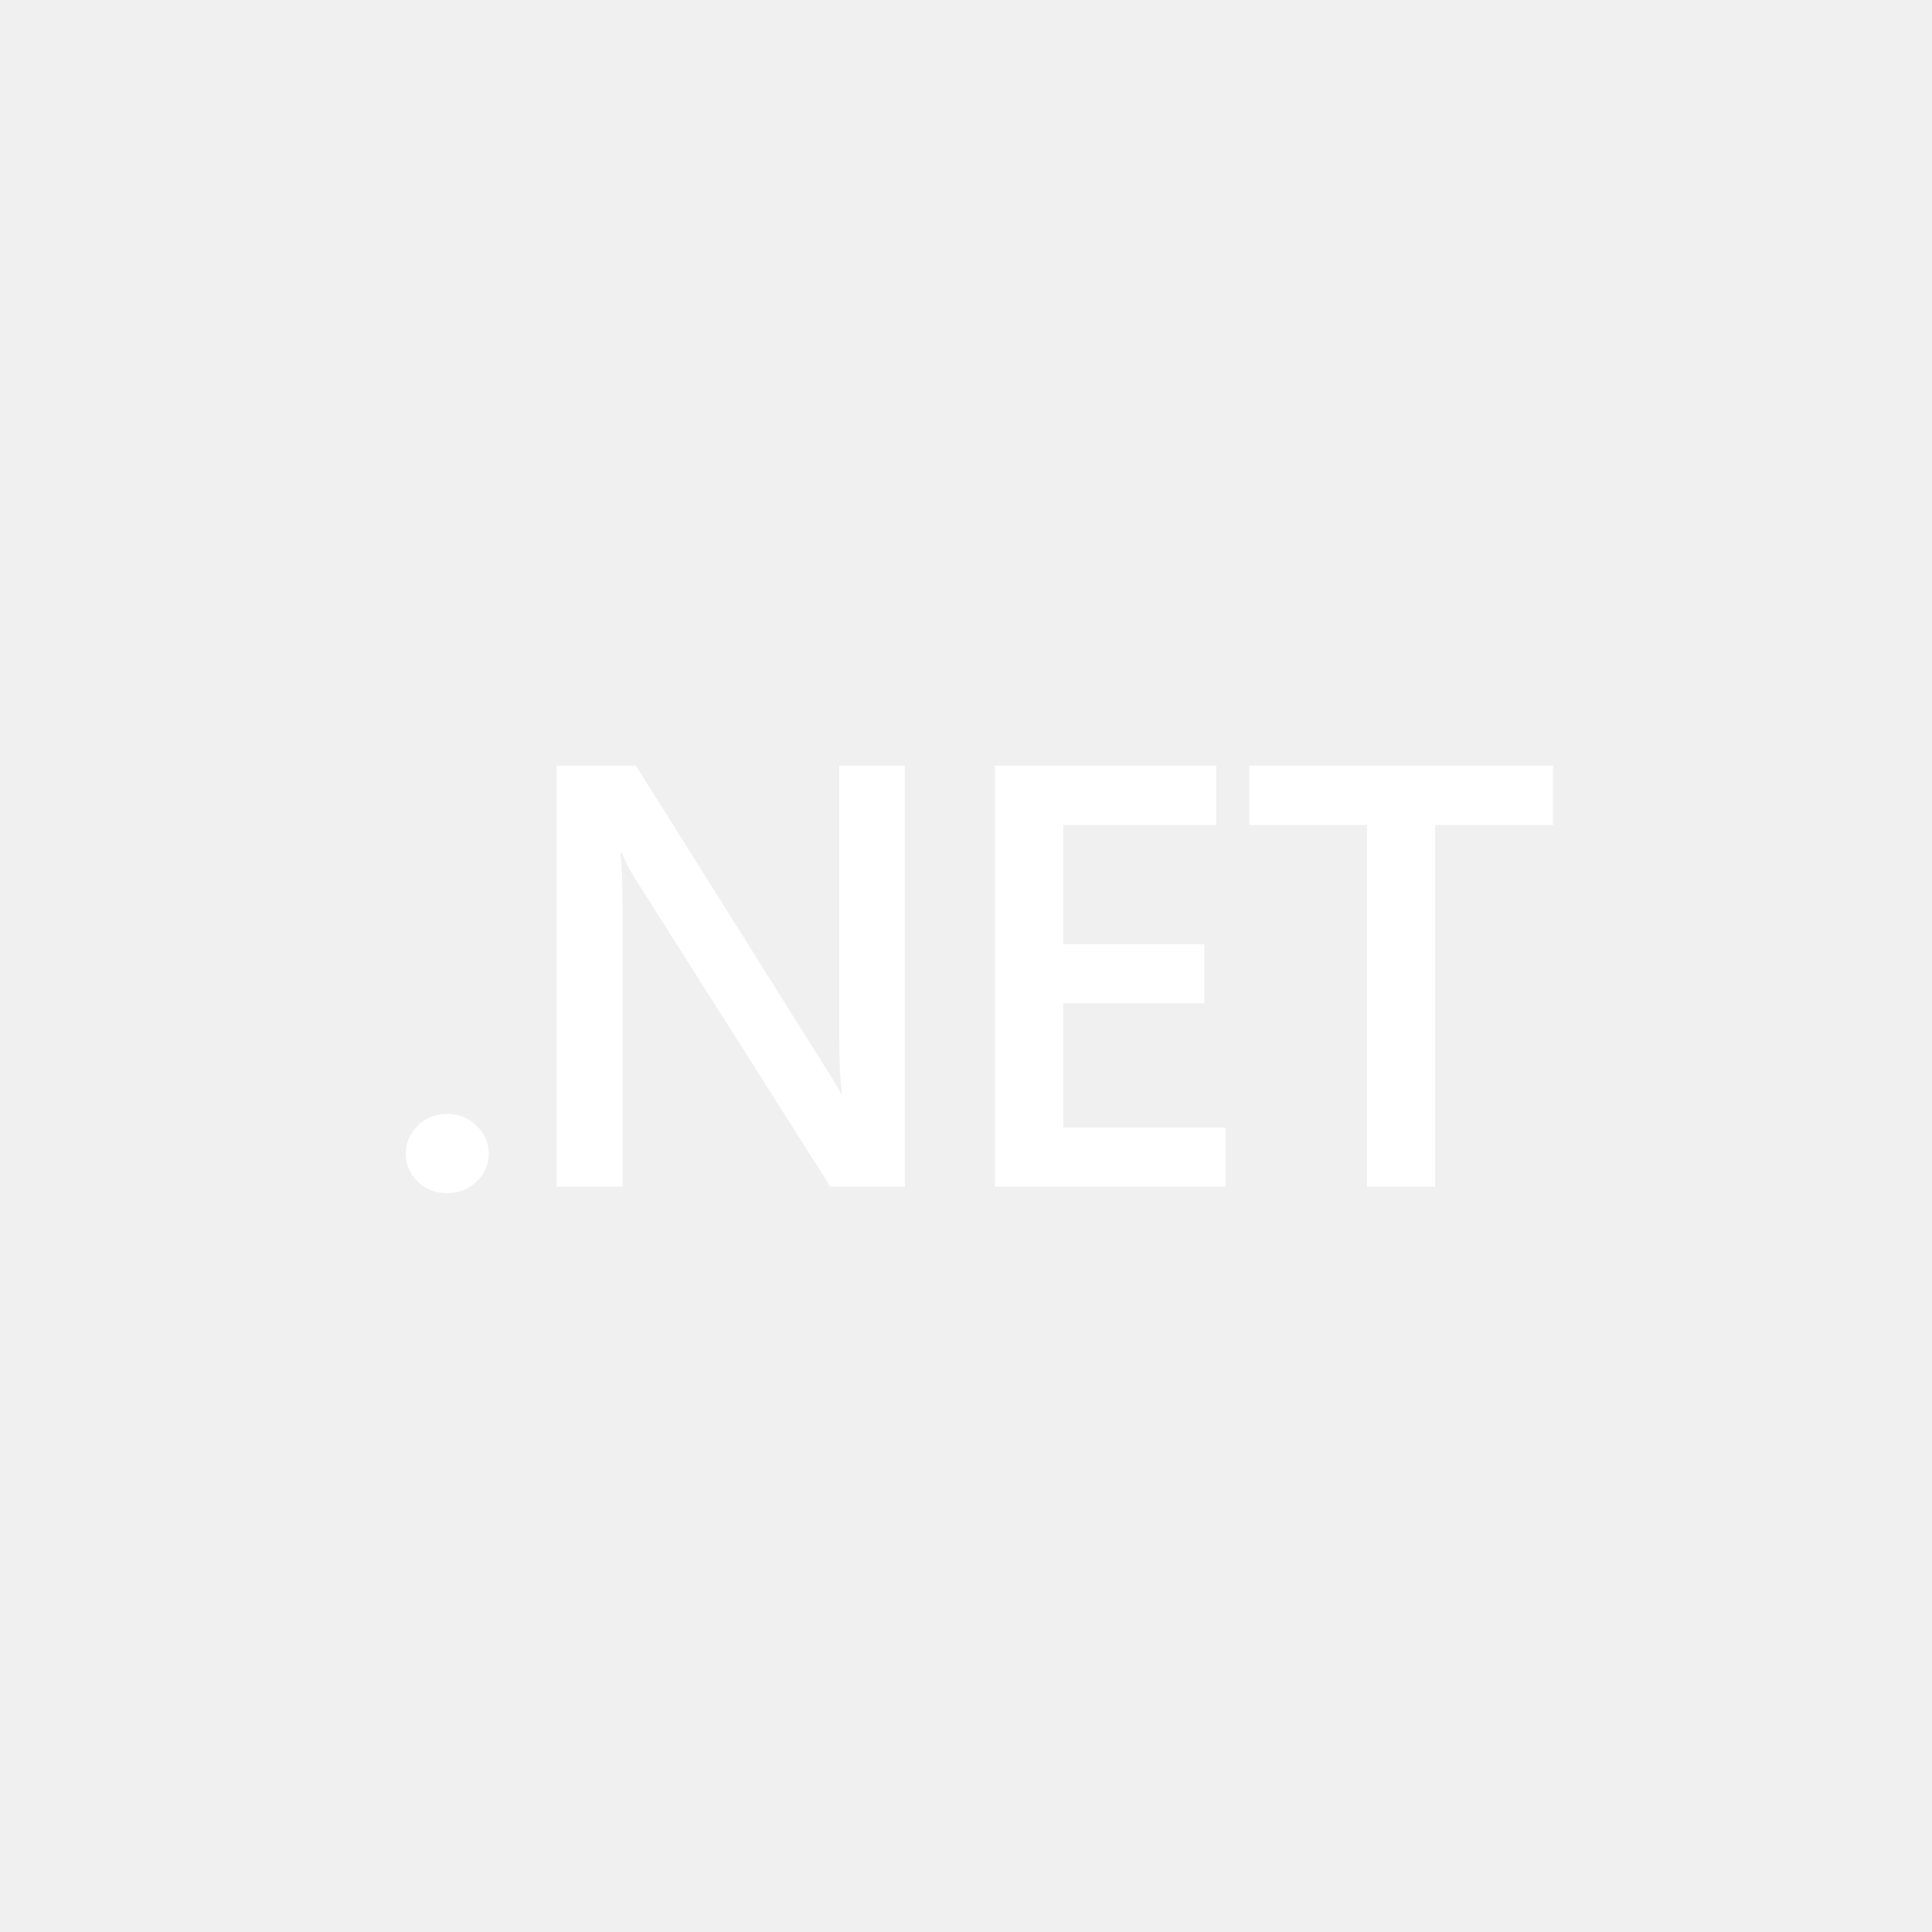
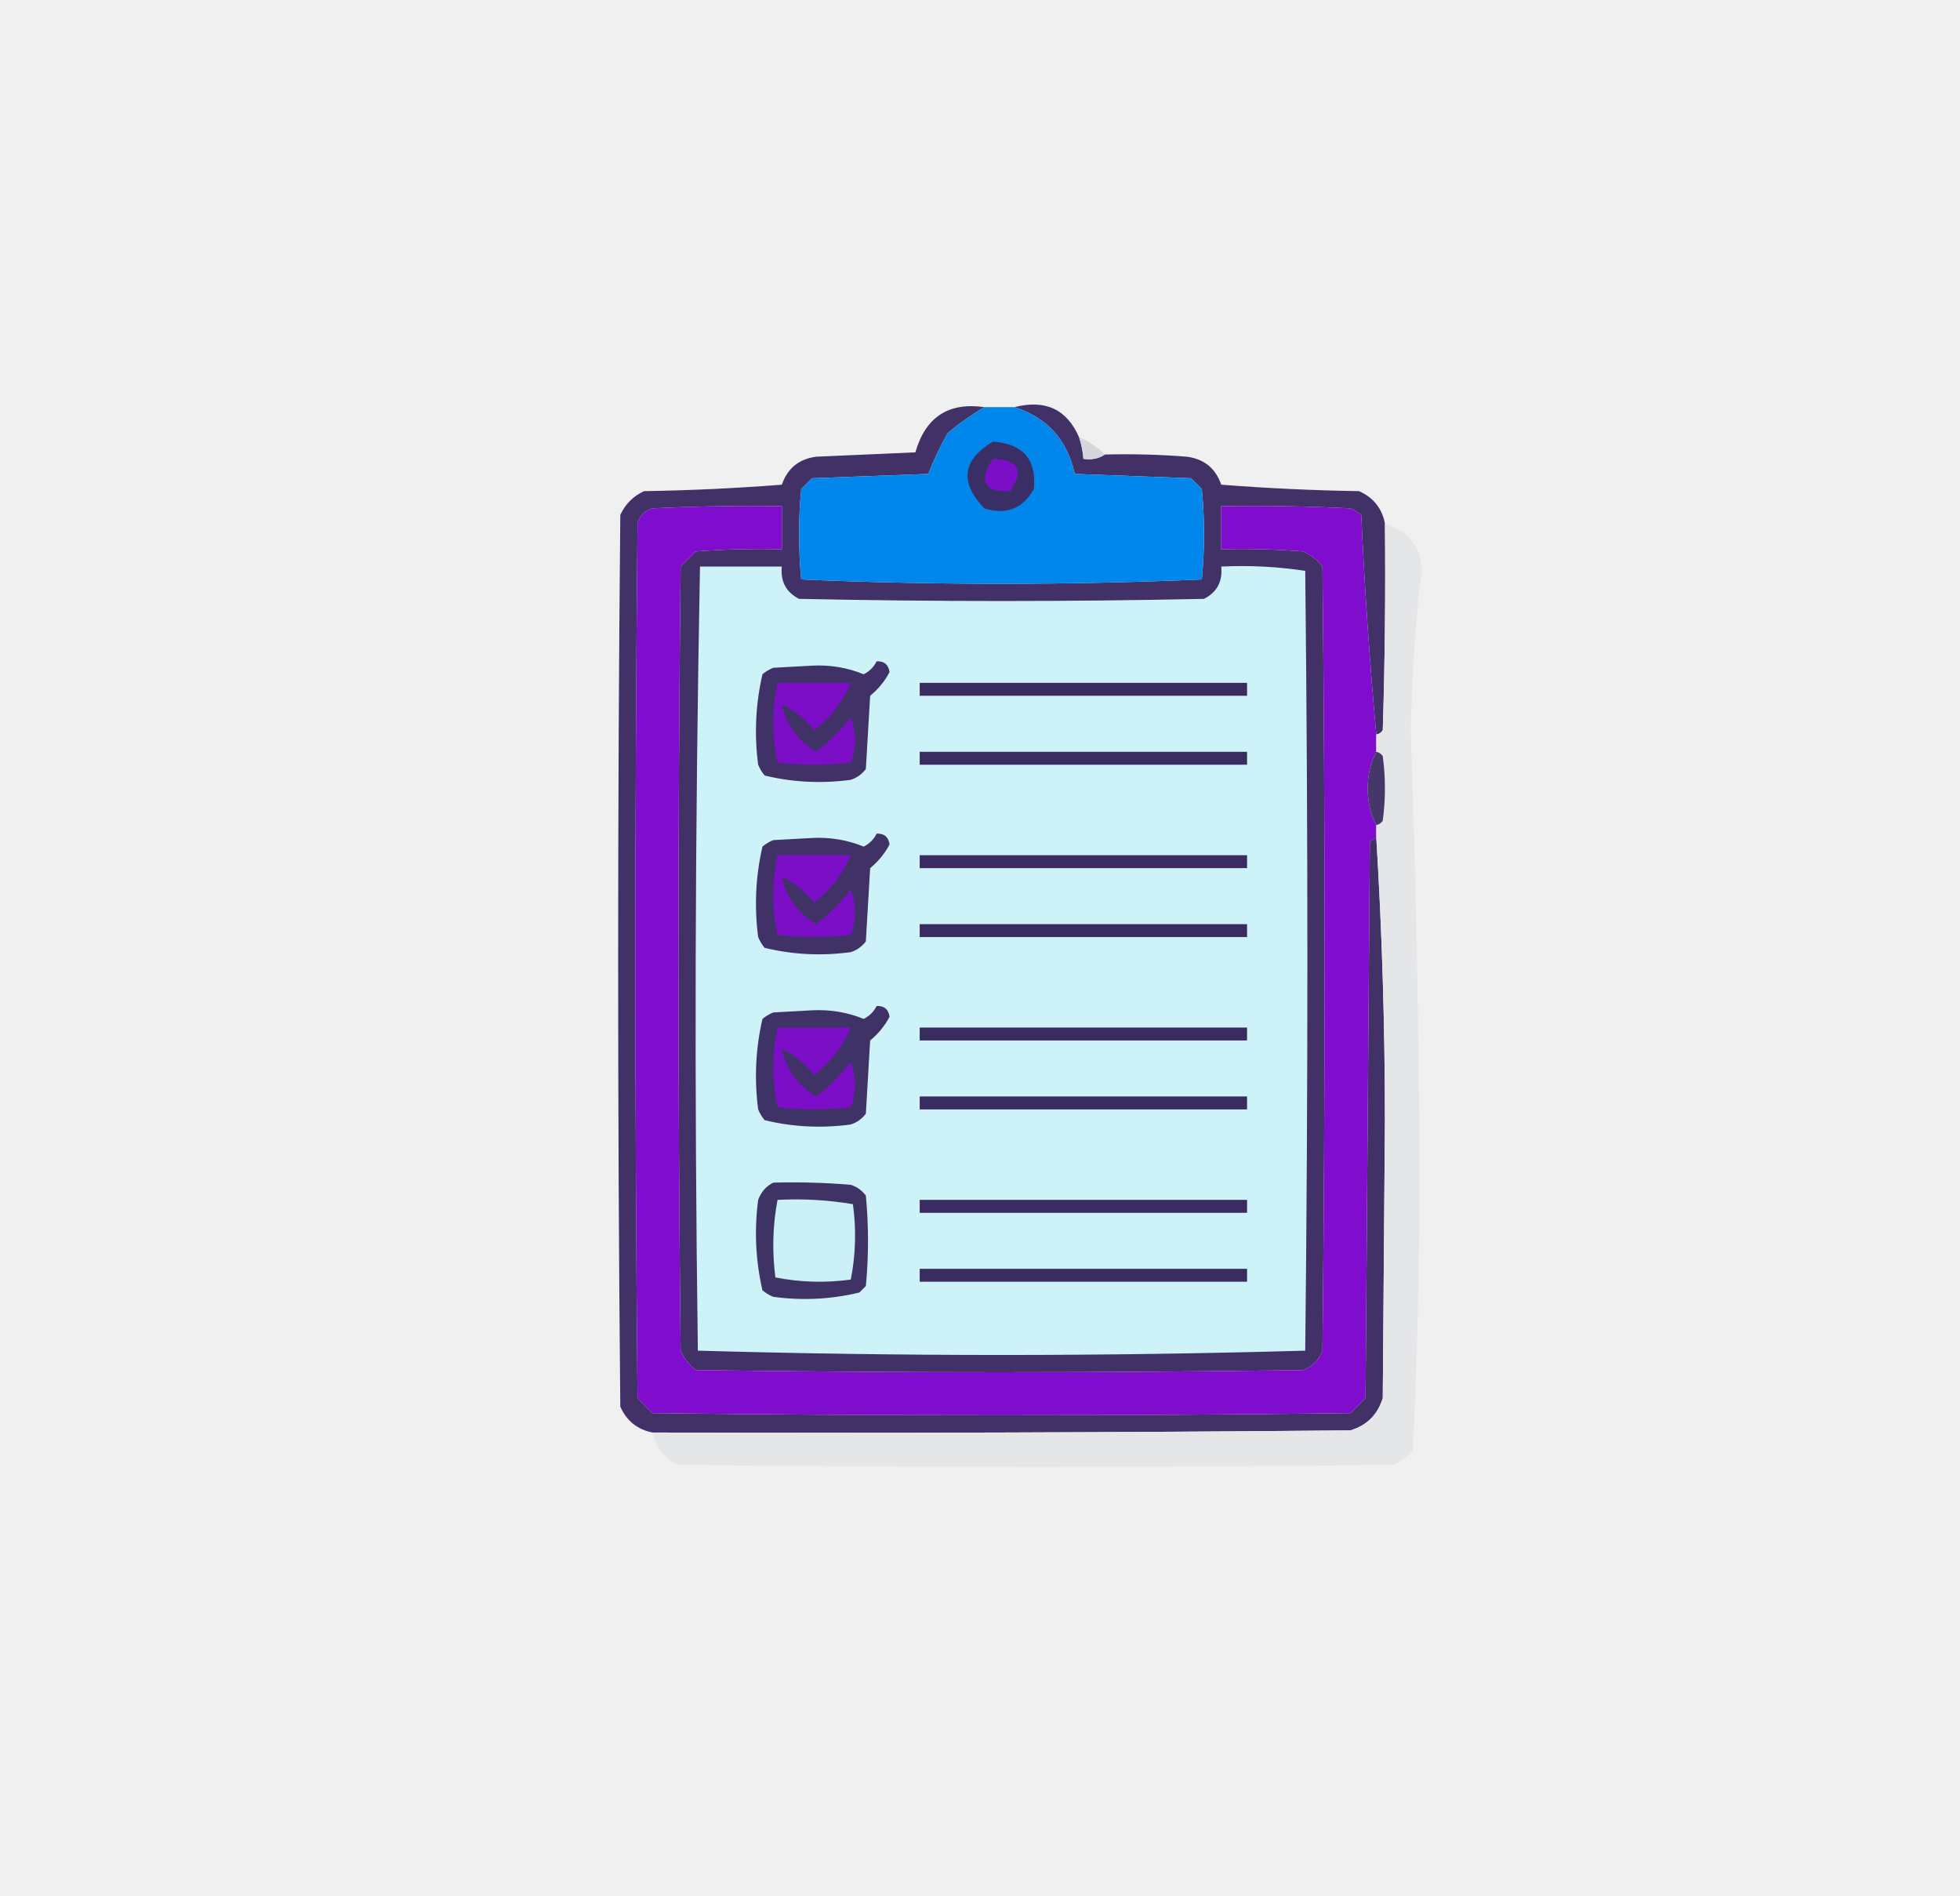
- <svg xmlns="http://www.w3.org/2000/svg" width="456" height="456" viewBox="0 0 456 456" version="1.1" xml:space="preserve" style="fill-rule:evenodd;clip-rule:evenodd;stroke-linejoin:round;stroke-miterlimit:2;">
-   <path d="m 105.5,281.609 c -2.703,0 -5.001,-0.9 -6.893,-2.702 -1.892,-1.848 -2.838,-4.042 -2.838,-6.582 0,-2.587 0.946,-4.804 2.838,-6.652 1.892,-1.848 4.19,-2.772 6.893,-2.772 2.748,0 5.068,0.924 6.96,2.772 1.937,1.848 2.906,4.064 2.906,6.652 0,2.54 -0.968,4.734 -2.906,6.582 -1.892,1.802 -4.212,2.702 -6.96,2.702 z" style="fill:#ffffff;fill-rule:nonzero;stroke-width:0.838" />
-   <path d="M 213.561,280.084 H 195.99 L 149.7,207.054 c -1.171,-1.848 -2.14,-3.765 -2.906,-5.751 h -0.406 c 0.361,2.125 0.541,6.675 0.541,13.65 v 65.132 h -15.543 v -99.36 h 18.719 l 44.737,71.298 c 1.892,2.957 3.109,4.989 3.649,6.098 h 0.27 c -0.45,-2.632 -0.676,-7.09 -0.676,-13.373 v -64.023 h 15.476 z" style="fill:#ffffff;fill-rule:nonzero;stroke-width:0.838" />
-   <path d="m 289.251,280.084 h -54.401 v -99.36 h 52.238 v 13.997 h -36.154 v 28.131 h 33.316 v 13.927 h -33.316 v 29.378 h 38.316 z" style="fill:#ffffff;fill-rule:nonzero;stroke-width:0.838" />
-   <path d="M 366.565,194.721 H 338.722 v 85.363 h -16.084 v -85.363 h -27.775 v -13.997 h 71.701 z" style="fill:#ffffff;fill-rule:nonzero;stroke-width:0.838" />
+ <svg xmlns="http://www.w3.org/2000/svg" version="1.1" width="455px" height="440px" style="shape-rendering:geometricPrecision; text-rendering:geometricPrecision; image-rendering:optimizeQuality; fill-rule:evenodd; clip-rule:evenodd">
+   <g>
+     <path style="opacity:0.991" fill="#402f66" d="M 228.5,94.5 C 225.569,96.248 222.736,98.248 220,100.5C 218.277,103.551 216.777,106.718 215.5,110C 206.5,110.333 197.5,110.667 188.5,111C 187.667,111.833 186.833,112.667 186,113.5C 185.333,120.5 185.333,127.5 186,134.5C 201.427,135.163 216.927,135.496 232.5,135.5C 248.073,135.496 263.573,135.163 279,134.5C 279.667,127.5 279.667,120.5 279,113.5C 278.167,112.667 277.333,111.833 276.5,111C 267.5,110.667 258.5,110.333 249.5,110C 247.758,102.096 243.092,96.929 235.5,94.5C 242.673,92.666 247.673,94.999 250.5,101.5C 251.038,103.117 251.371,104.784 251.5,106.5C 253.415,106.784 255.081,106.451 256.5,105.5C 262.842,105.334 269.175,105.5 275.5,106C 279.524,106.526 282.191,108.693 283.5,112.5C 294.151,113.332 304.818,113.832 315.5,114C 318.817,115.48 320.817,117.98 321.5,121.5C 321.667,137.503 321.5,153.503 321,169.5C 320.617,170.056 320.117,170.389 319.5,170.5C 317.966,153.773 316.8,136.773 316,119.5C 315.25,118.874 314.416,118.374 313.5,118C 303.506,117.5 293.506,117.334 283.5,117.5C 283.5,120.833 283.5,124.167 283.5,127.5C 289.842,127.334 296.175,127.5 302.5,128C 304.286,128.785 305.786,129.951 307,131.5C 307.667,192.167 307.667,252.833 307,313.5C 306.167,315.667 304.667,317.167 302.5,318C 255.5,318.667 208.5,318.667 161.5,318C 159.951,316.786 158.785,315.286 158,313.5C 157.333,252.833 157.333,192.167 158,131.5C 159.167,130.333 160.333,129.167 161.5,128C 168.158,127.5 174.825,127.334 181.5,127.5C 181.5,124.167 181.5,120.833 181.5,117.5C 171.494,117.334 161.494,117.5 151.5,118C 149.667,118.5 148.5,119.667 148,121.5C 147.333,189.167 147.333,256.833 148,324.5C 149.167,325.667 150.333,326.833 151.5,328C 205.5,328.667 259.5,328.667 313.5,328C 314.667,326.833 315.833,325.667 317,324.5C 317.333,281.5 317.667,238.5 318,195.5C 318.383,194.944 318.883,194.611 319.5,194.5C 320.823,216.117 321.489,237.951 321.5,260C 321.333,281.5 321.167,303 321,324.5C 319.833,328.333 317.333,330.833 313.5,332C 259.501,332.5 205.501,332.667 151.5,332.5C 147.98,331.817 145.48,329.817 144,326.5C 143.333,257.5 143.333,188.5 144,119.5C 145.167,117 147,115.167 149.5,114C 160.182,113.832 170.849,113.332 181.5,112.5C 182.809,108.693 185.476,106.526 189.5,106C 197.167,105.667 204.833,105.333 212.5,105C 214.838,96.815 220.171,93.315 228.5,94.5 Z" />
+   </g>
+   <g>
+     <path style="opacity:1" fill="#0187ec" d="M 228.5,94.5 C 230.833,94.5 233.167,94.5 235.5,94.5C 243.092,96.929 247.758,102.096 249.5,110C 258.5,110.333 267.5,110.667 276.5,111C 277.333,111.833 278.167,112.667 279,113.5C 279.667,120.5 279.667,127.5 279,134.5C 263.573,135.163 248.073,135.496 232.5,135.5C 216.927,135.496 201.427,135.163 186,134.5C 185.333,127.5 185.333,120.5 186,113.5C 186.833,112.667 187.667,111.833 188.5,111C 197.5,110.667 206.5,110.333 215.5,110C 216.777,106.718 218.277,103.551 220,100.5C 222.736,98.248 225.569,96.248 228.5,94.5 Z" />
+   </g>
+   <g>
+     <path style="opacity:0.967" fill="#d6d5db" d="M 250.5,101.5 C 252.754,102.415 254.754,103.748 256.5,105.5C 255.081,106.451 253.415,106.784 251.5,106.5C 251.371,104.784 251.038,103.117 250.5,101.5 Z" />
+   </g>
+   <g>
+     <path style="opacity:1" fill="#392f66" d="M 230.5,102.5 C 237.514,103.005 240.68,106.672 240,113.5C 237.459,118.069 233.625,119.569 228.5,118C 222.706,111.94 223.372,106.774 230.5,102.5 Z" />
+   </g>
+   <g>
+     <path style="opacity:1" fill="#7c0ec7" d="M 230.5,106.5 C 236.488,106.664 237.821,109.164 234.5,114C 228.413,114.205 227.079,111.705 230.5,106.5 Z" />
+   </g>
+   <g>
+     <path style="opacity:1" fill="#800ccd" d="M 319.5,170.5 C 319.5,171.833 319.5,173.167 319.5,174.5C 318.186,176.915 317.519,179.748 317.5,183C 317.519,186.252 318.186,189.085 319.5,191.5C 319.5,192.5 319.5,193.5 319.5,194.5C 318.883,194.611 318.383,194.944 318,195.5C 317.667,238.5 317.333,281.5 317,324.5C 315.833,325.667 314.667,326.833 313.5,328C 259.5,328.667 205.5,328.667 151.5,328C 150.333,326.833 149.167,325.667 148,324.5C 147.333,256.833 147.333,189.167 148,121.5C 148.5,119.667 149.667,118.5 151.5,118C 161.494,117.5 171.494,117.334 181.5,117.5C 181.5,120.833 181.5,124.167 181.5,127.5C 174.825,127.334 168.158,127.5 161.5,128C 160.333,129.167 159.167,130.333 158,131.5C 157.333,192.167 157.333,252.833 158,313.5C 158.785,315.286 159.951,316.786 161.5,318C 208.5,318.667 255.5,318.667 302.5,318C 304.667,317.167 306.167,315.667 307,313.5C 307.667,252.833 307.667,192.167 307,131.5C 305.786,129.951 304.286,128.785 302.5,128C 296.175,127.5 289.842,127.334 283.5,127.5C 283.5,124.167 283.5,120.833 283.5,117.5C 293.506,117.334 303.506,117.5 313.5,118C 314.416,118.374 315.25,118.874 316,119.5C 316.8,136.773 317.966,153.773 319.5,170.5 Z" />
+   </g>
+   <g>
+     <path style="opacity:0.963" fill="#e5e6e7" d="M 321.5,121.5 C 328.563,123.95 331.23,128.95 329.5,136.5C 328.418,147.472 327.751,158.472 327.5,169.5C 328.606,200.989 329.273,232.489 329.5,264C 329.658,288.252 329.158,312.419 328,336.5C 326.786,338.049 325.286,339.215 323.5,340C 268.167,340.667 212.833,340.667 157.5,340C 154.183,338.52 152.183,336.02 151.5,332.5C 205.501,332.667 259.501,332.5 313.5,332C 317.333,330.833 319.833,328.333 321,324.5C 321.167,303 321.333,281.5 321.5,260C 321.489,237.951 320.823,216.117 319.5,194.5C 319.5,193.5 319.5,192.5 319.5,191.5C 320.117,191.389 320.617,191.056 321,190.5C 321.667,185.5 321.667,180.5 321,175.5C 320.617,174.944 320.117,174.611 319.5,174.5C 319.5,173.167 319.5,171.833 319.5,170.5C 320.117,170.389 320.617,170.056 321,169.5C 321.5,153.503 321.667,137.503 321.5,121.5 Z" />
+   </g>
+   <g>
+     <path style="opacity:1" fill="#cdf2f8" d="M 162.5,131.5 C 168.833,131.5 175.167,131.5 181.5,131.5C 181.146,134.961 182.479,137.461 185.5,139C 216.833,139.667 248.167,139.667 279.5,139C 282.521,137.461 283.854,134.961 283.5,131.5C 290.09,131.189 296.59,131.522 303,132.5C 303.667,192.833 303.667,253.167 303,313.5C 279.571,314.164 256.071,314.498 232.5,314.5C 208.929,314.498 185.429,314.164 162,313.5C 161.171,252.763 161.338,192.096 162.5,131.5 Z" />
+   </g>
+   <g>
+     <path style="opacity:1" fill="#403266" d="M 203.5,153.5 C 205.252,153.418 206.252,154.251 206.5,156C 205.392,158.112 203.892,159.946 202,161.5C 201.667,167.167 201.333,172.833 201,178.5C 200.097,179.701 198.931,180.535 197.5,181C 190.724,181.92 184.057,181.586 177.5,180C 176.874,179.25 176.374,178.416 176,177.5C 175.076,170.392 175.409,163.392 177,156.5C 177.75,155.874 178.584,155.374 179.5,155C 182.5,154.833 185.5,154.667 188.5,154.5C 192.691,154.284 196.691,154.95 200.5,156.5C 201.855,155.812 202.855,154.812 203.5,153.5 Z" />
+   </g>
+   <g>
+     <path style="opacity:1" fill="#3a2c60" d="M 213.5,158.5 C 238.833,158.5 264.167,158.5 289.5,158.5C 289.5,159.5 289.5,160.5 289.5,161.5C 264.167,161.5 238.833,161.5 213.5,161.5C 213.5,160.5 213.5,159.5 213.5,158.5 Z" />
+   </g>
+   <g>
+     <path style="opacity:1" fill="#7c0ec7" d="M 180.5,158.5 C 186.167,158.5 191.833,158.5 197.5,158.5C 195.711,162.812 192.877,166.479 189,169.5C 186.855,166.834 184.355,164.834 181.5,163.5C 182.515,168.208 185.182,171.875 189.5,174.5C 192.527,172.14 195.194,169.473 197.5,166.5C 198.791,170.045 198.791,173.545 197.5,177C 191.833,177.667 186.167,177.667 180.5,177C 179.186,170.834 179.186,164.667 180.5,158.5 Z" />
+   </g>
+   <g>
+     <path style="opacity:1" fill="#3a2c60" d="M 213.5,174.5 C 238.833,174.5 264.167,174.5 289.5,174.5C 289.5,175.5 289.5,176.5 289.5,177.5C 264.167,177.5 238.833,177.5 213.5,177.5C 213.5,176.5 213.5,175.5 213.5,174.5 Z" />
+   </g>
+   <g>
+     <path style="opacity:1" fill="#453768" d="M 319.5,174.5 C 320.117,174.611 320.617,174.944 321,175.5C 321.667,180.5 321.667,185.5 321,190.5C 320.617,191.056 320.117,191.389 319.5,191.5C 318.186,189.085 317.519,186.252 317.5,183C 317.519,179.748 318.186,176.915 319.5,174.5 Z" />
+   </g>
+   <g>
+     <path style="opacity:1" fill="#403266" d="M 203.5,193.5 C 205.252,193.418 206.252,194.251 206.5,196C 205.392,198.112 203.892,199.946 202,201.5C 201.667,207.167 201.333,212.833 201,218.5C 200.097,219.701 198.931,220.535 197.5,221C 190.724,221.92 184.057,221.586 177.5,220C 176.874,219.25 176.374,218.416 176,217.5C 175.076,210.392 175.409,203.392 177,196.5C 177.75,195.874 178.584,195.374 179.5,195C 182.5,194.833 185.5,194.667 188.5,194.5C 192.691,194.284 196.691,194.95 200.5,196.5C 201.855,195.812 202.855,194.812 203.5,193.5 Z" />
+   </g>
+   <g>
+     <path style="opacity:1" fill="#3a2c60" d="M 213.5,198.5 C 238.833,198.5 264.167,198.5 289.5,198.5C 289.5,199.5 289.5,200.5 289.5,201.5C 264.167,201.5 238.833,201.5 213.5,201.5C 213.5,200.5 213.5,199.5 213.5,198.5 Z" />
+   </g>
+   <g>
+     <path style="opacity:1" fill="#7c0ec7" d="M 180.5,198.5 C 186.167,198.5 191.833,198.5 197.5,198.5C 195.711,202.812 192.877,206.479 189,209.5C 186.855,206.834 184.355,204.834 181.5,203.5C 182.515,208.208 185.182,211.875 189.5,214.5C 192.527,212.14 195.194,209.473 197.5,206.5C 198.791,210.045 198.791,213.545 197.5,217C 191.833,217.667 186.167,217.667 180.5,217C 179.186,210.834 179.186,204.667 180.5,198.5 Z" />
+   </g>
+   <g>
+     <path style="opacity:1" fill="#3a2c60" d="M 213.5,214.5 C 238.833,214.5 264.167,214.5 289.5,214.5C 289.5,215.5 289.5,216.5 289.5,217.5C 264.167,217.5 238.833,217.5 213.5,217.5C 213.5,216.5 213.5,215.5 213.5,214.5 Z" />
+   </g>
+   <g>
+     <path style="opacity:1" fill="#3f3266" d="M 203.5,233.5 C 205.252,233.418 206.252,234.251 206.5,236C 205.392,238.112 203.892,239.946 202,241.5C 201.667,247.167 201.333,252.833 201,258.5C 200.097,259.701 198.931,260.535 197.5,261C 190.724,261.92 184.057,261.586 177.5,260C 176.874,259.25 176.374,258.416 176,257.5C 175.076,250.392 175.409,243.392 177,236.5C 177.75,235.874 178.584,235.374 179.5,235C 182.5,234.833 185.5,234.667 188.5,234.5C 192.691,234.284 196.691,234.95 200.5,236.5C 201.855,235.812 202.855,234.812 203.5,233.5 Z" />
+   </g>
+   <g>
+     <path style="opacity:1" fill="#3a2c60" d="M 213.5,238.5 C 238.833,238.5 264.167,238.5 289.5,238.5C 289.5,239.5 289.5,240.5 289.5,241.5C 264.167,241.5 238.833,241.5 213.5,241.5C 213.5,240.5 213.5,239.5 213.5,238.5 Z" />
+   </g>
+   <g>
+     <path style="opacity:1" fill="#7c0ec7" d="M 180.5,238.5 C 186.167,238.5 191.833,238.5 197.5,238.5C 195.711,242.812 192.877,246.479 189,249.5C 186.855,246.834 184.355,244.834 181.5,243.5C 182.515,248.208 185.182,251.875 189.5,254.5C 192.527,252.14 195.194,249.473 197.5,246.5C 198.791,250.045 198.791,253.545 197.5,257C 191.833,257.667 186.167,257.667 180.5,257C 179.186,250.834 179.186,244.667 180.5,238.5 Z" />
+   </g>
+   <g>
+     <path style="opacity:1" fill="#3a2c60" d="M 213.5,254.5 C 238.833,254.5 264.167,254.5 289.5,254.5C 289.5,255.5 289.5,256.5 289.5,257.5C 264.167,257.5 238.833,257.5 213.5,257.5C 213.5,256.5 213.5,255.5 213.5,254.5 Z" />
+   </g>
+   <g>
+     <path style="opacity:1" fill="#3f3365" d="M 179.5,274.5 C 185.509,274.334 191.509,274.501 197.5,275C 198.931,275.465 200.097,276.299 201,277.5C 201.667,284.5 201.667,291.5 201,298.5C 200.5,299 200,299.5 199.5,300C 192.943,301.586 186.276,301.92 179.5,301C 178.584,300.626 177.75,300.126 177,299.5C 175.409,292.608 175.076,285.608 176,278.5C 176.69,276.65 177.856,275.316 179.5,274.5 Z" />
+   </g>
+   <g>
+     <path style="opacity:1" fill="#3a2c60" d="M 213.5,278.5 C 238.833,278.5 264.167,278.5 289.5,278.5C 289.5,279.5 289.5,280.5 289.5,281.5C 264.167,281.5 238.833,281.5 213.5,281.5C 213.5,280.5 213.5,279.5 213.5,278.5 Z" />
+   </g>
+   <g>
+     <path style="opacity:1" fill="#ccf0f7" d="M 180.5,278.5 C 186.425,278.192 192.259,278.525 198,279.5C 198.807,285.416 198.641,291.25 197.5,297C 191.584,297.807 185.75,297.641 180,296.5C 179.212,290.418 179.379,284.418 180.5,278.5 Z" />
+   </g>
+   <g>
+     <path style="opacity:1" fill="#3a2c60" d="M 213.5,294.5 C 238.833,294.5 264.167,294.5 289.5,294.5C 289.5,295.5 289.5,296.5 289.5,297.5C 264.167,297.5 238.833,297.5 213.5,297.5C 213.5,296.5 213.5,295.5 213.5,294.5 Z" />
+   </g>
</svg>
